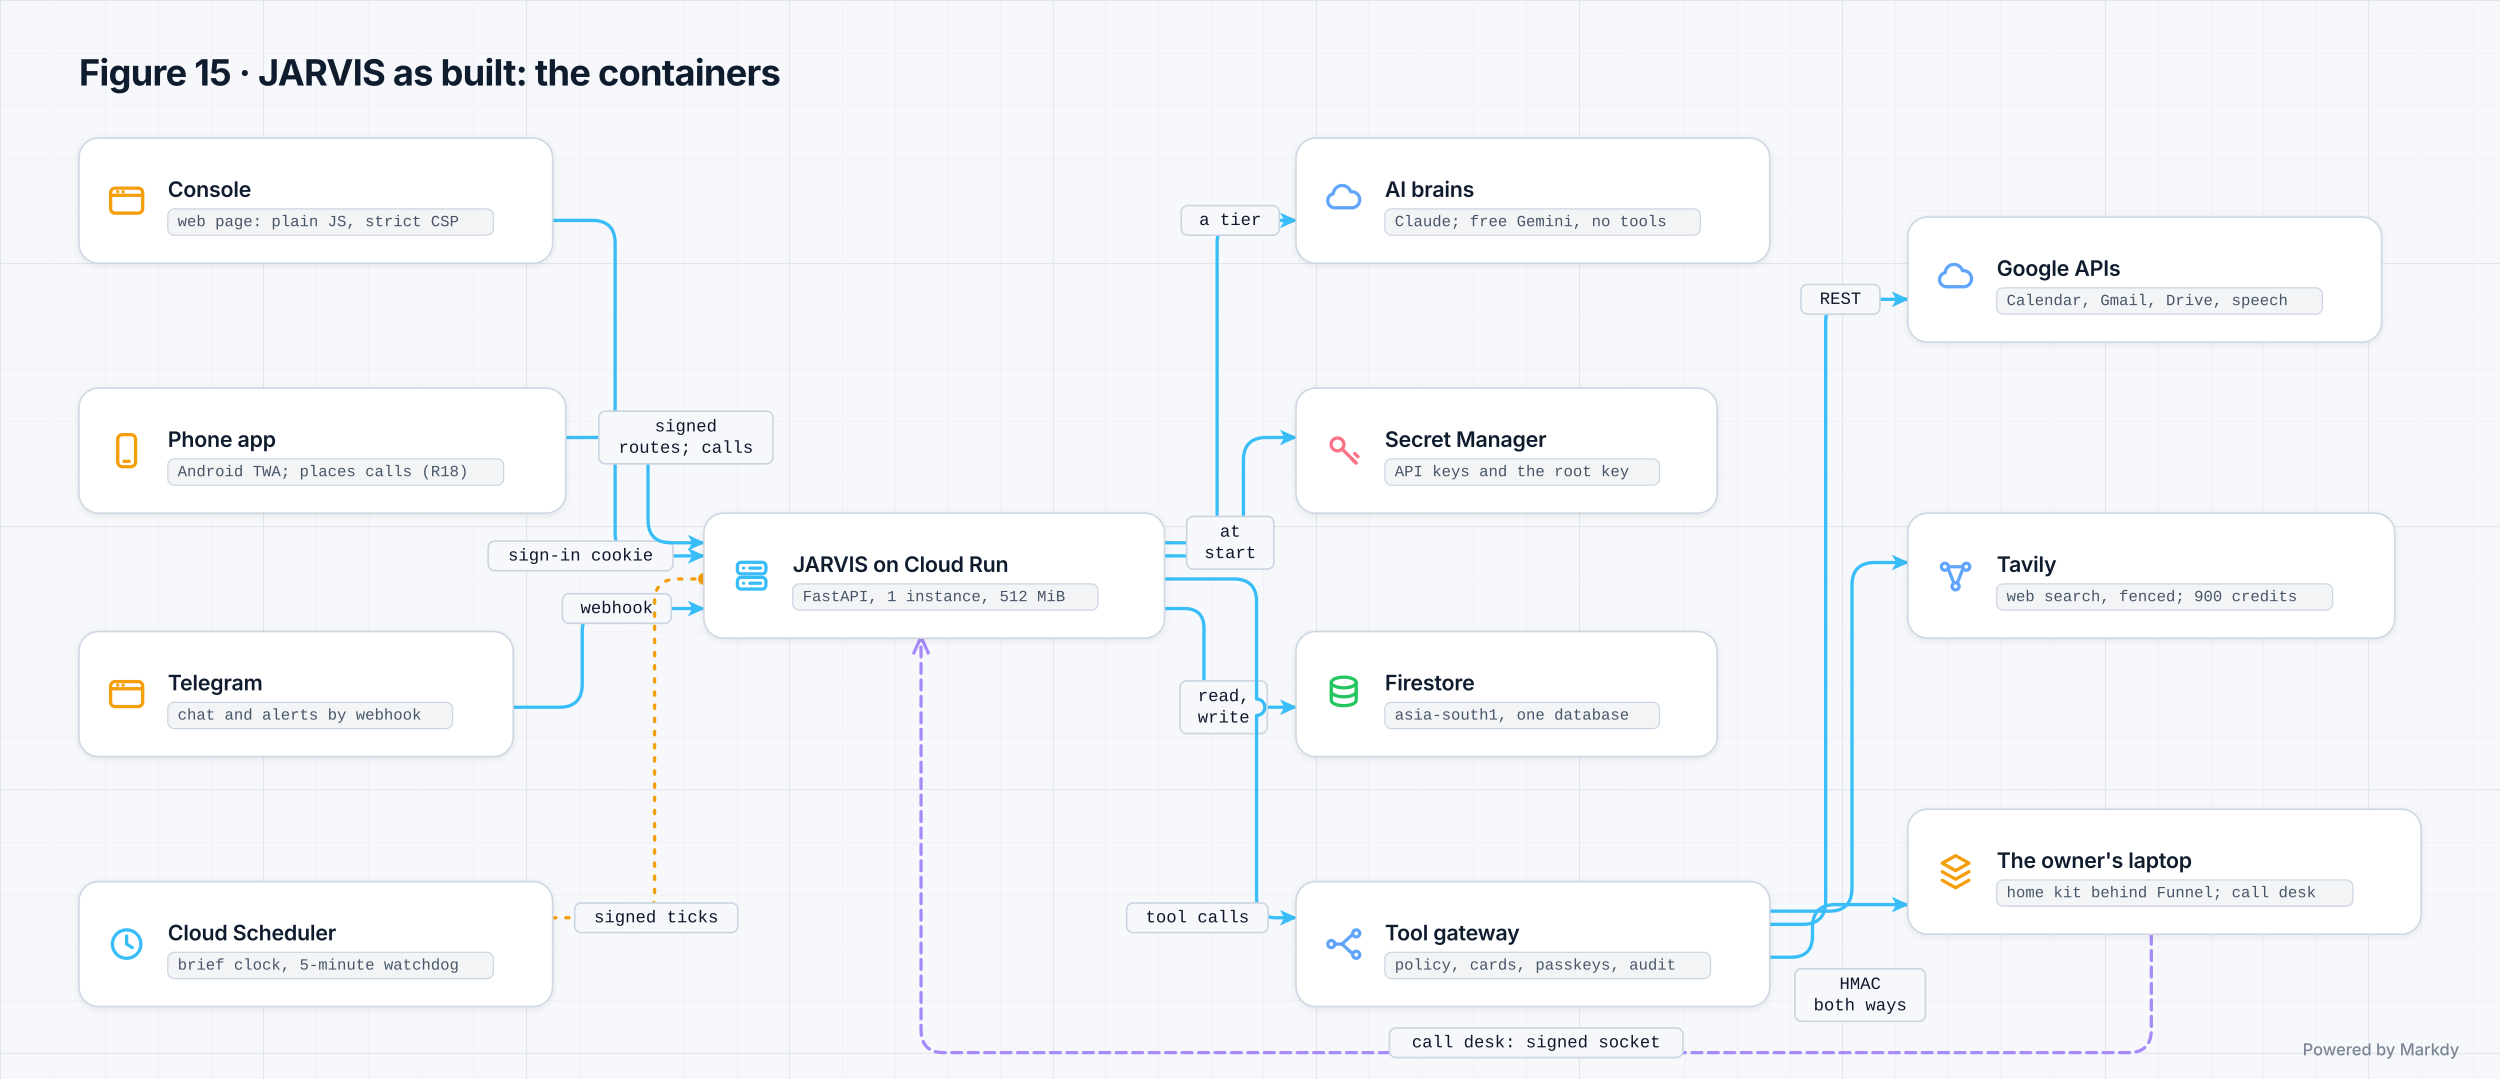
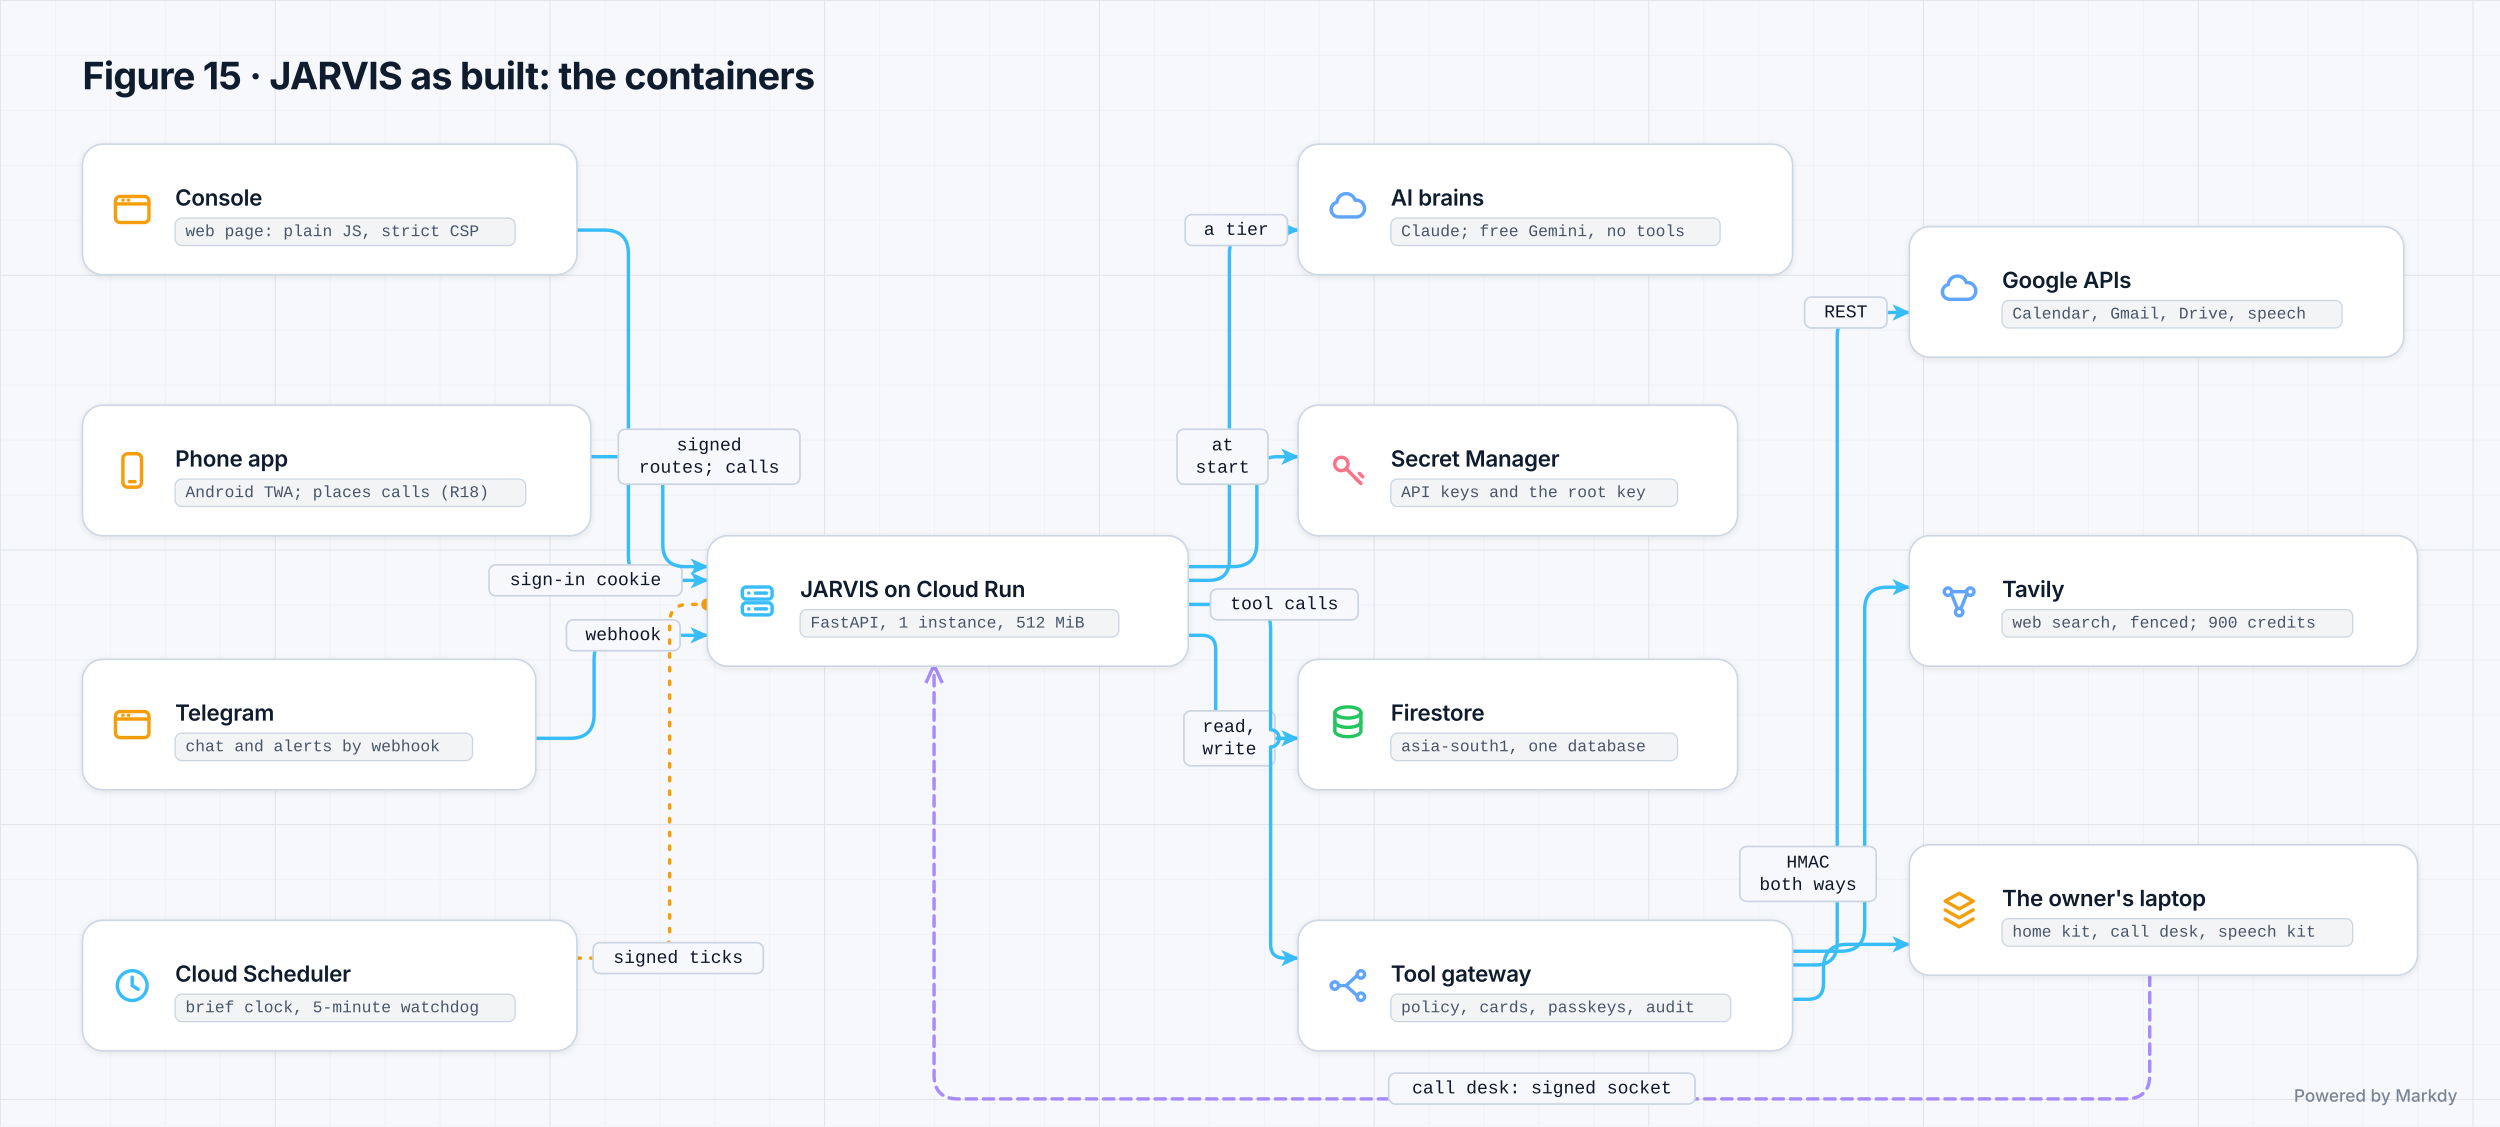
- <svg xmlns="http://www.w3.org/2000/svg" viewBox="0 0 1520 656" width="1520" height="656">
+ <svg xmlns="http://www.w3.org/2000/svg" viewBox="0 0 1456 656" width="1456" height="656">
  <defs>
    <style>
      text {
        font-family: -apple-system, BlinkMacSystemFont, "Segoe UI", Inter, Roboto, "Helvetica Neue", Arial, sans-serif;
        text-rendering: geometricPrecision;
        -webkit-font-smoothing: antialiased;
      }
      .markdy-svg-text {
        font-family: -apple-system, BlinkMacSystemFont, "Segoe UI", Inter, Roboto, "Helvetica Neue", Arial, sans-serif;
        text-rendering: geometricPrecision;
        -webkit-font-smoothing: antialiased;
      }
      .markdy-svg-mono {
        font-family: ui-monospace, SFMono-Regular, Menlo, Monaco, Consolas, "Liberation Mono", "Courier New", monospace;
        text-rendering: geometricPrecision;
        -webkit-font-smoothing: antialiased;
      }
    </style>
    <filter id="markdy-node-shadow" x="-10%" y="-10%" width="130%" height="130%">
      <feDropShadow dx="0" dy="4" stdDeviation="6" flood-color="#020617" flood-opacity="0.12" />
      <feDropShadow dx="0" dy="1" stdDeviation="2" flood-color="#020617" flood-opacity="0.08" />
    </filter>
    <pattern id="markdy-grid-minor" width="32" height="32" patternUnits="userSpaceOnUse">
      <path d="M 32 0 L 0 0 0 32" fill="none" stroke="rgba(15, 23, 42, 0.06)" stroke-width="1" stroke-opacity="0.5" />
    </pattern>
    <pattern id="markdy-grid-major" width="160" height="160" patternUnits="userSpaceOnUse">
      <path d="M 160 0 L 0 0 0 160" fill="none" stroke="rgba(15, 23, 42, 0.10)" stroke-width="1.2" stroke-opacity="0.6" />
    </pattern>
    <marker id="arrow-request" viewBox="0 0 10 10" refX="8.5" refY="5" markerWidth="7" markerHeight="7" orient="auto">
      <path d="M 1.5 1.6 L 9 5 L 1.5 8.4 L 3.4 5 Z" fill="#38bdf8" />
    </marker>
    <marker id="arrow-response" viewBox="0 0 10 10" refX="8.5" refY="5" markerWidth="7" markerHeight="7" orient="auto">
      <path d="M 1.5 1.6 L 9 5 L 1.5 8.4" fill="none" stroke="#a78bfa" stroke-width="1.4" />
    </marker>
    <marker id="arrow-event" viewBox="0 0 10 10" refX="5" refY="5" markerWidth="6" markerHeight="6" orient="auto">
      <circle cx="5" cy="5" r="3" fill="#f59e0b" />
    </marker>
  </defs>
  <rect width="100%" height="100%" fill="#f6f8fc" />
  <rect width="100%" height="100%" fill="url(#markdy-grid-minor)" />
  <rect width="100%" height="100%" fill="url(#markdy-grid-major)" />
  <g class="markdy-title-layer">
    <text x="48" y="44" class="markdy-svg-text" font-family="-apple-system, BlinkMacSystemFont, 'Segoe UI', Inter, Roboto, sans-serif" font-size="22" font-weight="700" fill="#0f1c2e" dominant-baseline="central" letter-spacing="-0.02em">Figure 15 · JARVIS as built: the containers</text>
  </g>
  <g class="markdy-camera-layer">
    <g class="markdy-edges-layer">
      <g id="edge-flow_1" class="markdy-edge">
-         <path d="M 336 134 L 360 134 Q 374 134 374 148 L 374 324 Q 374 338 388 338 L 428 338" fill="none" stroke="#38bdf8" stroke-width="2" stroke-linecap="round" stroke-linejoin="round" marker-end="url(#arrow-request)" />
-         <rect x="296.8" y="329" width="112.4" height="18" rx="4" fill="#f6f8fc" stroke="#cbd5e1" stroke-width="1" />
-         <text x="353" y="338" class="markdy-svg-mono" font-family="ui-monospace, SFMono-Regular, Menlo, Monaco, Consolas, monospace" font-size="10.5" font-weight="500" fill="#0f172a" text-anchor="middle" dominant-baseline="central">sign-in cookie</text>
+         <path d="M 336 134 L 352 134 Q 366 134 366 148 L 366 324 Q 366 338 380 338 L 412 338" fill="none" stroke="#38bdf8" stroke-width="2" stroke-linecap="round" stroke-linejoin="round" marker-end="url(#arrow-request)" />
+         <rect x="284.8" y="329" width="112.4" height="18" rx="4" fill="#f6f8fc" stroke="#cbd5e1" stroke-width="1" />
+         <text x="341" y="338" class="markdy-svg-mono" font-family="ui-monospace, SFMono-Regular, Menlo, Monaco, Consolas, monospace" font-size="10.5" font-weight="500" fill="#0f172a" text-anchor="middle" dominant-baseline="central">sign-in cookie</text>
      </g>
      <g id="edge-flow_2" class="markdy-edge">
-         <path d="M 344 266 L 380 266 Q 394 266 394 280 L 394 316 Q 394 330 408 330 L 428 330" fill="none" stroke="#38bdf8" stroke-width="2" stroke-linecap="round" stroke-linejoin="round" marker-end="url(#arrow-request)" />
-         <rect x="364.1" y="250" width="105.8" height="32" rx="4" fill="#f6f8fc" stroke="#cbd5e1" stroke-width="1" />
-         <text x="417" y="259.5" class="markdy-svg-mono" font-family="ui-monospace, SFMono-Regular, Menlo, Monaco, Consolas, monospace" font-size="10.5" font-weight="500" fill="#0f172a" text-anchor="middle" dominant-baseline="central">signed</text>
-         <text x="417" y="272.5" class="markdy-svg-mono" font-family="ui-monospace, SFMono-Regular, Menlo, Monaco, Consolas, monospace" font-size="10.5" font-weight="500" fill="#0f172a" text-anchor="middle" dominant-baseline="central">routes; calls</text>
+         <path d="M 344 266 L 372 266 Q 386 266 386 280 L 386 317 Q 386 330 399 330 L 412 330" fill="none" stroke="#38bdf8" stroke-width="2" stroke-linecap="round" stroke-linejoin="round" marker-end="url(#arrow-request)" />
+         <rect x="360.1" y="250" width="105.8" height="32" rx="4" fill="#f6f8fc" stroke="#cbd5e1" stroke-width="1" />
+         <text x="413" y="259.5" class="markdy-svg-mono" font-family="ui-monospace, SFMono-Regular, Menlo, Monaco, Consolas, monospace" font-size="10.5" font-weight="500" fill="#0f172a" text-anchor="middle" dominant-baseline="central">signed</text>
+         <text x="413" y="272.5" class="markdy-svg-mono" font-family="ui-monospace, SFMono-Regular, Menlo, Monaco, Consolas, monospace" font-size="10.5" font-weight="500" fill="#0f172a" text-anchor="middle" dominant-baseline="central">routes; calls</text>
      </g>
      <g id="edge-flow_3" class="markdy-edge">
-         <path d="M 312 430 L 340 430 Q 354 430 354 416 L 354 384 Q 354 370 368 370 L 428 370" fill="none" stroke="#38bdf8" stroke-width="2" stroke-linecap="round" stroke-linejoin="round" marker-end="url(#arrow-request)" />
-         <rect x="341.9" y="361" width="66.2" height="18" rx="4" fill="#f6f8fc" stroke="#cbd5e1" stroke-width="1" />
-         <text x="375" y="370" class="markdy-svg-mono" font-family="ui-monospace, SFMono-Regular, Menlo, Monaco, Consolas, monospace" font-size="10.5" font-weight="500" fill="#0f172a" text-anchor="middle" dominant-baseline="central">webhook</text>
+         <path d="M 312 430 L 332 430 Q 346 430 346 416 L 346 384 Q 346 370 360 370 L 412 370" fill="none" stroke="#38bdf8" stroke-width="2" stroke-linecap="round" stroke-linejoin="round" marker-end="url(#arrow-request)" />
+         <rect x="329.9" y="361" width="66.2" height="18" rx="4" fill="#f6f8fc" stroke="#cbd5e1" stroke-width="1" />
+         <text x="363" y="370" class="markdy-svg-mono" font-family="ui-monospace, SFMono-Regular, Menlo, Monaco, Consolas, monospace" font-size="10.5" font-weight="500" fill="#0f172a" text-anchor="middle" dominant-baseline="central">webhook</text>
      </g>
      <g id="edge-flow_4" class="markdy-edge">
-         <path d="M 336 558 L 384 558 Q 398 558 398 544 L 398 366 Q 398 352 412 352 L 428 352" fill="none" stroke="#f59e0b" stroke-width="2" stroke-linecap="round" stroke-linejoin="round" stroke-dasharray="2 6" marker-end="url(#arrow-event)" />
-         <rect x="349.4" y="549" width="99.2" height="18" rx="4" fill="#f6f8fc" stroke="#cbd5e1" stroke-width="1" />
-         <text x="399" y="558" class="markdy-svg-mono" font-family="ui-monospace, SFMono-Regular, Menlo, Monaco, Consolas, monospace" font-size="10.5" font-weight="500" fill="#0f172a" text-anchor="middle" dominant-baseline="central">signed ticks</text>
+         <path d="M 336 558 L 376 558 Q 390 558 390 544 L 390 363 Q 390 352 401 352 L 412 352" fill="none" stroke="#f59e0b" stroke-width="2" stroke-linecap="round" stroke-linejoin="round" stroke-dasharray="2 6" marker-end="url(#arrow-event)" />
+         <rect x="345.4" y="549" width="99.2" height="18" rx="4" fill="#f6f8fc" stroke="#cbd5e1" stroke-width="1" />
+         <text x="395" y="558" class="markdy-svg-mono" font-family="ui-monospace, SFMono-Regular, Menlo, Monaco, Consolas, monospace" font-size="10.5" font-weight="500" fill="#0f172a" text-anchor="middle" dominant-baseline="central">signed ticks</text>
      </g>
      <g id="edge-flow_5" class="markdy-edge">
-         <path d="M 708 338 L 726 338 Q 740 338 740 324 L 740 148 Q 740 134 754 134 L 788 134" fill="none" stroke="#38bdf8" stroke-width="2" stroke-linecap="round" stroke-linejoin="round" marker-end="url(#arrow-request)" />
-         <rect x="718.2" y="125" width="59.6" height="18" rx="4" fill="#f6f8fc" stroke="#cbd5e1" stroke-width="1" />
-         <text x="748" y="134" class="markdy-svg-mono" font-family="ui-monospace, SFMono-Regular, Menlo, Monaco, Consolas, monospace" font-size="10.5" font-weight="500" fill="#0f172a" text-anchor="middle" dominant-baseline="central">a tier</text>
+         <path d="M 692 338 L 704 338 Q 716 338 716 326 L 716 148 Q 716 134 730 134 L 756 134" fill="none" stroke="#38bdf8" stroke-width="2" stroke-linecap="round" stroke-linejoin="round" marker-end="url(#arrow-request)" />
+         <rect x="690.2" y="125" width="59.6" height="18" rx="4" fill="#f6f8fc" stroke="#cbd5e1" stroke-width="1" />
+         <text x="720" y="134" class="markdy-svg-mono" font-family="ui-monospace, SFMono-Regular, Menlo, Monaco, Consolas, monospace" font-size="10.5" font-weight="500" fill="#0f172a" text-anchor="middle" dominant-baseline="central">a tier</text>
      </g>
      <g id="edge-flow_6" class="markdy-edge">
-         <path d="M 708 330 L 742 330 Q 756 330 756 316 L 756 280 Q 756 266 770 266 L 788 266" fill="none" stroke="#38bdf8" stroke-width="2" stroke-linecap="round" stroke-linejoin="round" marker-end="url(#arrow-request)" />
-         <rect x="721.5" y="314" width="53" height="32" rx="4" fill="#f6f8fc" stroke="#cbd5e1" stroke-width="1" />
-         <text x="748" y="323.5" class="markdy-svg-mono" font-family="ui-monospace, SFMono-Regular, Menlo, Monaco, Consolas, monospace" font-size="10.5" font-weight="500" fill="#0f172a" text-anchor="middle" dominant-baseline="central">at</text>
-         <text x="748" y="336.5" class="markdy-svg-mono" font-family="ui-monospace, SFMono-Regular, Menlo, Monaco, Consolas, monospace" font-size="10.5" font-weight="500" fill="#0f172a" text-anchor="middle" dominant-baseline="central">start</text>
+         <path d="M 692 330 L 718 330 Q 732 330 732 316 L 732 278 Q 732 266 744 266 L 756 266" fill="none" stroke="#38bdf8" stroke-width="2" stroke-linecap="round" stroke-linejoin="round" marker-end="url(#arrow-request)" />
+         <rect x="685.5" y="250" width="53" height="32" rx="4" fill="#f6f8fc" stroke="#cbd5e1" stroke-width="1" />
+         <text x="712" y="259.5" class="markdy-svg-mono" font-family="ui-monospace, SFMono-Regular, Menlo, Monaco, Consolas, monospace" font-size="10.5" font-weight="500" fill="#0f172a" text-anchor="middle" dominant-baseline="central">at</text>
+         <text x="712" y="272.5" class="markdy-svg-mono" font-family="ui-monospace, SFMono-Regular, Menlo, Monaco, Consolas, monospace" font-size="10.5" font-weight="500" fill="#0f172a" text-anchor="middle" dominant-baseline="central">start</text>
      </g>
      <g id="edge-flow_7" class="markdy-edge">
-         <path d="M 708 370 L 720 370 Q 732 370 732 382 L 732 416 Q 732 430 746 430 L 788 430" fill="none" stroke="#38bdf8" stroke-width="2" stroke-linecap="round" stroke-linejoin="round" marker-end="url(#arrow-request)" />
-         <rect x="717.5" y="414" width="53" height="32" rx="4" fill="#f6f8fc" stroke="#cbd5e1" stroke-width="1" />
-         <text x="744" y="423.5" class="markdy-svg-mono" font-family="ui-monospace, SFMono-Regular, Menlo, Monaco, Consolas, monospace" font-size="10.5" font-weight="500" fill="#0f172a" text-anchor="middle" dominant-baseline="central">read,</text>
-         <text x="744" y="436.5" class="markdy-svg-mono" font-family="ui-monospace, SFMono-Regular, Menlo, Monaco, Consolas, monospace" font-size="10.5" font-weight="500" fill="#0f172a" text-anchor="middle" dominant-baseline="central">write</text>
+         <path d="M 692 370 L 700 370 Q 708 370 708 378 L 708 416 Q 708 430 722 430 L 756 430" fill="none" stroke="#38bdf8" stroke-width="2" stroke-linecap="round" stroke-linejoin="round" marker-end="url(#arrow-request)" />
+         <rect x="689.5" y="414" width="53" height="32" rx="4" fill="#f6f8fc" stroke="#cbd5e1" stroke-width="1" />
+         <text x="716" y="423.5" class="markdy-svg-mono" font-family="ui-monospace, SFMono-Regular, Menlo, Monaco, Consolas, monospace" font-size="10.5" font-weight="500" fill="#0f172a" text-anchor="middle" dominant-baseline="central">read,</text>
+         <text x="716" y="436.5" class="markdy-svg-mono" font-family="ui-monospace, SFMono-Regular, Menlo, Monaco, Consolas, monospace" font-size="10.5" font-weight="500" fill="#0f172a" text-anchor="middle" dominant-baseline="central">write</text>
      </g>
      <g id="edge-flow_8" class="markdy-edge">
-         <path d="M 708 352 L 750 352 Q 764 352 764 366 L 764 425 A 5 5 0 0 1 764 435 L 764 546 Q 764 558 776 558 L 788 558" fill="none" stroke="#38bdf8" stroke-width="2" stroke-linecap="round" stroke-linejoin="round" marker-end="url(#arrow-request)" />
-         <rect x="685" y="549" width="86" height="18" rx="4" fill="#f6f8fc" stroke="#cbd5e1" stroke-width="1" />
-         <text x="728" y="558" class="markdy-svg-mono" font-family="ui-monospace, SFMono-Regular, Menlo, Monaco, Consolas, monospace" font-size="10.5" font-weight="500" fill="#0f172a" text-anchor="middle" dominant-baseline="central">tool calls</text>
+         <path d="M 692 352 L 726 352 Q 740 352 740 366 L 740 425 A 5 5 0 0 1 740 435 L 740 550 Q 740 558 748 558 L 756 558" fill="none" stroke="#38bdf8" stroke-width="2" stroke-linecap="round" stroke-linejoin="round" marker-end="url(#arrow-request)" />
+         <rect x="705" y="343" width="86" height="18" rx="4" fill="#f6f8fc" stroke="#cbd5e1" stroke-width="1" />
+         <text x="748" y="352" class="markdy-svg-mono" font-family="ui-monospace, SFMono-Regular, Menlo, Monaco, Consolas, monospace" font-size="10.5" font-weight="500" fill="#0f172a" text-anchor="middle" dominant-baseline="central">tool calls</text>
      </g>
      <g id="edge-flow_9" class="markdy-edge">
-         <path d="M 1076 562 L 1096 562 Q 1110 562 1110 548 L 1110 196 Q 1110 182 1124 182 L 1160 182" fill="none" stroke="#38bdf8" stroke-width="2" stroke-linecap="round" stroke-linejoin="round" marker-end="url(#arrow-request)" />
-         <rect x="1095" y="173" width="48" height="18" rx="4" fill="#f6f8fc" stroke="#cbd5e1" stroke-width="1" />
-         <text x="1119" y="182" class="markdy-svg-mono" font-family="ui-monospace, SFMono-Regular, Menlo, Monaco, Consolas, monospace" font-size="10.5" font-weight="500" fill="#0f172a" text-anchor="middle" dominant-baseline="central">REST</text>
+         <path d="M 1044 562 L 1057 562 Q 1070 562 1070 549 L 1070 196 Q 1070 182 1084 182 L 1112 182" fill="none" stroke="#38bdf8" stroke-width="2" stroke-linecap="round" stroke-linejoin="round" marker-end="url(#arrow-request)" />
+         <rect x="1051" y="173" width="48" height="18" rx="4" fill="#f6f8fc" stroke="#cbd5e1" stroke-width="1" />
+         <text x="1075" y="182" class="markdy-svg-mono" font-family="ui-monospace, SFMono-Regular, Menlo, Monaco, Consolas, monospace" font-size="10.5" font-weight="500" fill="#0f172a" text-anchor="middle" dominant-baseline="central">REST</text>
      </g>
      <g id="edge-flow_10" class="markdy-edge">
-         <path d="M 1076 554 L 1112 554 Q 1126 554 1126 540 L 1126 356 Q 1126 342 1140 342 L 1160 342" fill="none" stroke="#38bdf8" stroke-width="2" stroke-linecap="round" stroke-linejoin="round" marker-end="url(#arrow-request)" />
+         <path d="M 1044 554 L 1072 554 Q 1086 554 1086 540 L 1086 355 Q 1086 342 1099 342 L 1112 342" fill="none" stroke="#38bdf8" stroke-width="2" stroke-linecap="round" stroke-linejoin="round" marker-end="url(#arrow-request)" />
      </g>
      <g id="edge-flow_11" class="markdy-edge">
-         <path d="M 1076 582 L 1089 582 Q 1102 582 1102 569 L 1102 564 Q 1102 550 1116 550 L 1160 550" fill="none" stroke="#38bdf8" stroke-width="2" stroke-linecap="round" stroke-linejoin="round" marker-end="url(#arrow-request)" />
-         <rect x="1091.3" y="589" width="79.4" height="32" rx="4" fill="#f6f8fc" stroke="#cbd5e1" stroke-width="1" />
-         <text x="1131" y="598.5" class="markdy-svg-mono" font-family="ui-monospace, SFMono-Regular, Menlo, Monaco, Consolas, monospace" font-size="10.5" font-weight="500" fill="#0f172a" text-anchor="middle" dominant-baseline="central">HMAC</text>
-         <text x="1131" y="611.5" class="markdy-svg-mono" font-family="ui-monospace, SFMono-Regular, Menlo, Monaco, Consolas, monospace" font-size="10.5" font-weight="500" fill="#0f172a" text-anchor="middle" dominant-baseline="central">both ways</text>
+         <path d="M 1044 582 L 1053 582 Q 1062 582 1062 573 L 1062 564 Q 1062 550 1076 550 L 1112 550" fill="none" stroke="#38bdf8" stroke-width="2" stroke-linecap="round" stroke-linejoin="round" marker-end="url(#arrow-request)" />
+         <rect x="1013.3" y="493" width="79.4" height="32" rx="4" fill="#f6f8fc" stroke="#cbd5e1" stroke-width="1" />
+         <text x="1053" y="502.5" class="markdy-svg-mono" font-family="ui-monospace, SFMono-Regular, Menlo, Monaco, Consolas, monospace" font-size="10.5" font-weight="500" fill="#0f172a" text-anchor="middle" dominant-baseline="central">HMAC</text>
+         <text x="1053" y="515.5" class="markdy-svg-mono" font-family="ui-monospace, SFMono-Regular, Menlo, Monaco, Consolas, monospace" font-size="10.5" font-weight="500" fill="#0f172a" text-anchor="middle" dominant-baseline="central">both ways</text>
      </g>
      <g id="edge-flow_12" class="markdy-edge">
-         <path d="M 1308 568 L 1308 626 Q 1308 640 1294 640 L 574 640 Q 560 640 560 626 L 560 388" fill="none" stroke="#a78bfa" stroke-width="2" stroke-linecap="round" stroke-linejoin="round" stroke-dasharray="6 4" marker-end="url(#arrow-response)" />
-         <rect x="844.8" y="625" width="178.4" height="18" rx="4" fill="#f6f8fc" stroke="#cbd5e1" stroke-width="1" />
-         <text x="934" y="634" class="markdy-svg-mono" font-family="ui-monospace, SFMono-Regular, Menlo, Monaco, Consolas, monospace" font-size="10.5" font-weight="500" fill="#0f172a" text-anchor="middle" dominant-baseline="central">call desk: signed socket</text>
+         <path d="M 1252 568 L 1252 626 Q 1252 640 1238 640 L 558 640 Q 544 640 544 626 L 544 388" fill="none" stroke="#a78bfa" stroke-width="2" stroke-linecap="round" stroke-linejoin="round" stroke-dasharray="6 4" marker-end="url(#arrow-response)" />
+         <rect x="808.8" y="625" width="178.4" height="18" rx="4" fill="#f6f8fc" stroke="#cbd5e1" stroke-width="1" />
+         <text x="898" y="634" class="markdy-svg-mono" font-family="ui-monospace, SFMono-Regular, Menlo, Monaco, Consolas, monospace" font-size="10.5" font-weight="500" fill="#0f172a" text-anchor="middle" dominant-baseline="central">call desk: signed socket</text>
      </g>
    </g>
    <g class="markdy-nodes-layer">
      <g id="node-Console" transform="translate(48, 84)">
        <rect width="288" height="76" rx="12" fill="#ffffff" stroke="#cbd5e1" stroke-width="1" filter="url(#markdy-node-shadow)" />
        <rect x="0.5" y="0.5" width="287" height="75" rx="11.5" fill="none" stroke="rgba(255,255,255,0.12)" stroke-width="1" />
        <g transform="translate(16, 25) scale(1.083333)" fill="none" stroke="#f59e0b" stroke-width="1.85" stroke-linecap="round" stroke-linejoin="round">
          <rect x="3" y="5" width="18" height="14" rx="2.5" />
          <path d="M3 9h18" />
          <path d="M7 7h.01M10 7h.01" />
        </g>
        <text x="54" y="31" class="markdy-svg-text" font-size="13" font-weight="600" letter-spacing="-0.01em" fill="#0f1c2e" dominant-baseline="central">Console</text>
        <rect x="54" y="43" width="198" height="16" rx="4" fill="#0f1c2e" fill-opacity="0.05" stroke="#cbd5e1" stroke-width="0.75" />
        <text x="60" y="51" class="markdy-svg-mono" font-size="9.5" font-weight="500" fill="#475569" dominant-baseline="central">web page: plain JS, strict CSP</text>
      </g>
      <g id="node-Phone" transform="translate(48, 236)">
        <rect width="296" height="76" rx="12" fill="#ffffff" stroke="#cbd5e1" stroke-width="1" filter="url(#markdy-node-shadow)" />
        <rect x="0.5" y="0.5" width="295" height="75" rx="11.5" fill="none" stroke="rgba(255,255,255,0.12)" stroke-width="1" />
        <g transform="translate(16, 25) scale(1.083333)" fill="none" stroke="#f59e0b" stroke-width="1.85" stroke-linecap="round" stroke-linejoin="round">
          <rect x="7" y="3" width="10" height="18" rx="2.6" />
          <path d="M10.5 18h3" />
        </g>
        <text x="54" y="31" class="markdy-svg-text" font-size="13" font-weight="600" letter-spacing="-0.01em" fill="#0f1c2e" dominant-baseline="central">Phone app</text>
        <rect x="54" y="43" width="204.2" height="16" rx="4" fill="#0f1c2e" fill-opacity="0.05" stroke="#cbd5e1" stroke-width="0.75" />
        <text x="60" y="51" class="markdy-svg-mono" font-size="9.5" font-weight="500" fill="#475569" dominant-baseline="central">Android TWA; places calls (R18)</text>
      </g>
      <g id="node-Telegram" transform="translate(48, 384)">
        <rect width="264" height="76" rx="12" fill="#ffffff" stroke="#cbd5e1" stroke-width="1" filter="url(#markdy-node-shadow)" />
        <rect x="0.5" y="0.5" width="263" height="75" rx="11.5" fill="none" stroke="rgba(255,255,255,0.12)" stroke-width="1" />
        <g transform="translate(16, 25) scale(1.083333)" fill="none" stroke="#f59e0b" stroke-width="1.85" stroke-linecap="round" stroke-linejoin="round">
          <rect x="3" y="5" width="18" height="14" rx="2.5" />
          <path d="M3 9h18" />
          <path d="M7 7h.01M10 7h.01" />
        </g>
        <text x="54" y="31" class="markdy-svg-text" font-size="13" font-weight="600" letter-spacing="-0.01em" fill="#0f1c2e" dominant-baseline="central">Telegram</text>
        <rect x="54" y="43" width="173.2" height="16" rx="4" fill="#0f1c2e" fill-opacity="0.05" stroke="#cbd5e1" stroke-width="0.75" />
        <text x="60" y="51" class="markdy-svg-mono" font-size="9.5" font-weight="500" fill="#475569" dominant-baseline="central">chat and alerts by webhook</text>
      </g>
      <g id="node-Clock" transform="translate(48, 536)">
        <rect width="288" height="76" rx="12" fill="#ffffff" stroke="#cbd5e1" stroke-width="1" filter="url(#markdy-node-shadow)" />
        <rect x="0.5" y="0.5" width="287" height="75" rx="11.5" fill="none" stroke="rgba(255,255,255,0.12)" stroke-width="1" />
        <g transform="translate(16, 25) scale(1.083333)" fill="none" stroke="#38bdf8" stroke-width="1.85" stroke-linecap="round" stroke-linejoin="round">
          <circle cx="12" cy="12" r="8" />
          <path d="M12 7.5V12l3.2 2" />
        </g>
        <text x="54" y="31" class="markdy-svg-text" font-size="13" font-weight="600" letter-spacing="-0.01em" fill="#0f1c2e" dominant-baseline="central">Cloud Scheduler</text>
        <rect x="54" y="43" width="198" height="16" rx="4" fill="#0f1c2e" fill-opacity="0.05" stroke="#cbd5e1" stroke-width="0.75" />
        <text x="60" y="51" class="markdy-svg-mono" font-size="9.5" font-weight="500" fill="#475569" dominant-baseline="central">brief clock, 5-minute watchdog</text>
      </g>
-       <g id="node-Api" transform="translate(428, 312)">
+       <g id="node-Api" transform="translate(412, 312)">
        <rect width="280" height="76" rx="12" fill="#ffffff" stroke="#cbd5e1" stroke-width="1" filter="url(#markdy-node-shadow)" />
        <rect x="0.5" y="0.5" width="279" height="75" rx="11.5" fill="none" stroke="rgba(255,255,255,0.12)" stroke-width="1" />
        <g transform="translate(16, 25) scale(1.083333)" fill="none" stroke="#38bdf8" stroke-width="1.85" stroke-linecap="round" stroke-linejoin="round">
          <rect x="4" y="4.5" width="16" height="6.5" rx="2" />
          <rect x="4" y="13" width="16" height="6.5" rx="2" />
          <path d="M7.5 7.75h.01M7.5 16.25h.01" />
          <path d="M11 7.75h6M11 16.25h6" />
        </g>
        <text x="54" y="31" class="markdy-svg-text" font-size="13" font-weight="600" letter-spacing="-0.01em" fill="#0f1c2e" dominant-baseline="central">JARVIS on Cloud Run</text>
        <rect x="54" y="43" width="185.6" height="16" rx="4" fill="#0f1c2e" fill-opacity="0.05" stroke="#cbd5e1" stroke-width="0.75" />
        <text x="60" y="51" class="markdy-svg-mono" font-size="9.5" font-weight="500" fill="#475569" dominant-baseline="central">FastAPI, 1 instance, 512 MiB</text>
      </g>
-       <g id="node-Brains" transform="translate(788, 84)">
+       <g id="node-Brains" transform="translate(756, 84)">
        <rect width="288" height="76" rx="12" fill="#ffffff" stroke="#cbd5e1" stroke-width="1" filter="url(#markdy-node-shadow)" />
        <rect x="0.5" y="0.5" width="287" height="75" rx="11.5" fill="none" stroke="rgba(255,255,255,0.12)" stroke-width="1" />
        <g transform="translate(16, 25) scale(1.083333)" fill="none" stroke="#60a5fa" stroke-width="1.85" stroke-linecap="round" stroke-linejoin="round">
          <path d="M7 16a4 4 0 0 1-.88-7.9 5 5 0 0 1 9.76-1.1A4 4 0 0 1 17 16H7z" />
        </g>
        <text x="54" y="31" class="markdy-svg-text" font-size="13" font-weight="600" letter-spacing="-0.01em" fill="#0f1c2e" dominant-baseline="central">AI brains</text>
        <rect x="54" y="43" width="191.8" height="16" rx="4" fill="#0f1c2e" fill-opacity="0.05" stroke="#cbd5e1" stroke-width="0.75" />
        <text x="60" y="51" class="markdy-svg-mono" font-size="9.5" font-weight="500" fill="#475569" dominant-baseline="central">Claude; free Gemini, no tools</text>
      </g>
-       <g id="node-Secrets" transform="translate(788, 236)">
+       <g id="node-Secrets" transform="translate(756, 236)">
        <rect width="256" height="76" rx="12" fill="#ffffff" stroke="#cbd5e1" stroke-width="1" filter="url(#markdy-node-shadow)" />
        <rect x="0.5" y="0.5" width="255" height="75" rx="11.5" fill="none" stroke="rgba(255,255,255,0.12)" stroke-width="1" />
        <g transform="translate(16, 25) scale(1.083333)" fill="none" stroke="#fb7185" stroke-width="1.85" stroke-linecap="round" stroke-linejoin="round">
          <circle cx="8.5" cy="8.5" r="3.6" />
          <path d="M11.1 11.1 19 19" />
          <path d="M16.4 16.4l1.8 1.8M18.2 13.6l1.8 1.8" />
        </g>
        <text x="54" y="31" class="markdy-svg-text" font-size="13" font-weight="600" letter-spacing="-0.01em" fill="#0f1c2e" dominant-baseline="central">Secret Manager</text>
        <rect x="54" y="43" width="167" height="16" rx="4" fill="#0f1c2e" fill-opacity="0.05" stroke="#cbd5e1" stroke-width="0.75" />
        <text x="60" y="51" class="markdy-svg-mono" font-size="9.5" font-weight="500" fill="#475569" dominant-baseline="central">API keys and the root key</text>
      </g>
-       <g id="node-Store" transform="translate(788, 384)">
+       <g id="node-Store" transform="translate(756, 384)">
        <rect width="256" height="76" rx="12" fill="#ffffff" stroke="#cbd5e1" stroke-width="1" filter="url(#markdy-node-shadow)" />
        <rect x="0.5" y="0.5" width="255" height="75" rx="11.5" fill="none" stroke="rgba(255,255,255,0.12)" stroke-width="1" />
        <g transform="translate(16, 25) scale(1.083333)" fill="none" stroke="#22c55e" stroke-width="1.85" stroke-linecap="round" stroke-linejoin="round">
          <ellipse cx="12" cy="5.5" rx="7" ry="3" />
          <path d="M5 5.5v10c0 1.7 3.1 3 7 3s7-1.3 7-3v-10" />
          <path d="M5 10.5c0 1.7 3.1 3 7 3s7-1.3 7-3" />
        </g>
        <text x="54" y="31" class="markdy-svg-text" font-size="13" font-weight="600" letter-spacing="-0.01em" fill="#0f1c2e" dominant-baseline="central">Firestore</text>
        <rect x="54" y="43" width="167" height="16" rx="4" fill="#0f1c2e" fill-opacity="0.05" stroke="#cbd5e1" stroke-width="0.75" />
        <text x="60" y="51" class="markdy-svg-mono" font-size="9.5" font-weight="500" fill="#475569" dominant-baseline="central">asia-south1, one database</text>
      </g>
-       <g id="node-Gateway" transform="translate(788, 536)">
+       <g id="node-Gateway" transform="translate(756, 536)">
        <rect width="288" height="76" rx="12" fill="#ffffff" stroke="#cbd5e1" stroke-width="1" filter="url(#markdy-node-shadow)" />
        <rect x="0.5" y="0.5" width="287" height="75" rx="11.5" fill="none" stroke="rgba(255,255,255,0.12)" stroke-width="1" />
        <g transform="translate(16, 25) scale(1.083333)" fill="none" stroke="#60a5fa" stroke-width="1.85" stroke-linecap="round" stroke-linejoin="round">
          <circle cx="5" cy="12" r="2" />
          <circle cx="19" cy="6" r="2" />
          <circle cx="19" cy="18" r="2" />
          <path d="M7 12h4l5.5-5" />
          <path d="M11 12l5.5 5" />
        </g>
        <text x="54" y="31" class="markdy-svg-text" font-size="13" font-weight="600" letter-spacing="-0.01em" fill="#0f1c2e" dominant-baseline="central">Tool gateway</text>
        <rect x="54" y="43" width="198" height="16" rx="4" fill="#0f1c2e" fill-opacity="0.05" stroke="#cbd5e1" stroke-width="0.75" />
        <text x="60" y="51" class="markdy-svg-mono" font-size="9.5" font-weight="500" fill="#475569" dominant-baseline="central">policy, cards, passkeys, audit</text>
      </g>
-       <g id="node-Google" transform="translate(1160, 132)">
+       <g id="node-Google" transform="translate(1112, 132)">
        <rect width="288" height="76" rx="12" fill="#ffffff" stroke="#cbd5e1" stroke-width="1" filter="url(#markdy-node-shadow)" />
        <rect x="0.5" y="0.5" width="287" height="75" rx="11.5" fill="none" stroke="rgba(255,255,255,0.12)" stroke-width="1" />
        <g transform="translate(16, 25) scale(1.083333)" fill="none" stroke="#60a5fa" stroke-width="1.85" stroke-linecap="round" stroke-linejoin="round">
          <path d="M7 16a4 4 0 0 1-.88-7.9 5 5 0 0 1 9.76-1.1A4 4 0 0 1 17 16H7z" />
        </g>
        <text x="54" y="31" class="markdy-svg-text" font-size="13" font-weight="600" letter-spacing="-0.01em" fill="#0f1c2e" dominant-baseline="central">Google APIs</text>
        <rect x="54" y="43" width="198" height="16" rx="4" fill="#0f1c2e" fill-opacity="0.05" stroke="#cbd5e1" stroke-width="0.75" />
        <text x="60" y="51" class="markdy-svg-mono" font-size="9.5" font-weight="500" fill="#475569" dominant-baseline="central">Calendar, Gmail, Drive, speech</text>
      </g>
-       <g id="node-Search" transform="translate(1160, 312)">
+       <g id="node-Search" transform="translate(1112, 312)">
        <rect width="296" height="76" rx="12" fill="#ffffff" stroke="#cbd5e1" stroke-width="1" filter="url(#markdy-node-shadow)" />
        <rect x="0.5" y="0.5" width="295" height="75" rx="11.5" fill="none" stroke="rgba(255,255,255,0.12)" stroke-width="1" />
        <g transform="translate(16, 25) scale(1.083333)" fill="none" stroke="#60a5fa" stroke-width="1.85" stroke-linecap="round" stroke-linejoin="round">
          <circle cx="6" cy="7" r="2" />
          <circle cx="18" cy="7" r="2" />
          <circle cx="12" cy="18" r="2" />
          <path d="M8 8.5 11 16M16 8.5 13 16M8 7h8" />
        </g>
        <text x="54" y="31" class="markdy-svg-text" font-size="13" font-weight="600" letter-spacing="-0.01em" fill="#0f1c2e" dominant-baseline="central">Tavily</text>
        <rect x="54" y="43" width="204.2" height="16" rx="4" fill="#0f1c2e" fill-opacity="0.05" stroke="#cbd5e1" stroke-width="0.75" />
        <text x="60" y="51" class="markdy-svg-mono" font-size="9.5" font-weight="500" fill="#475569" dominant-baseline="central">web search, fenced; 900 credits</text>
      </g>
-       <g id="node-Home" transform="translate(1160, 492)">
-         <rect width="312" height="76" rx="12" fill="#ffffff" stroke="#cbd5e1" stroke-width="1" filter="url(#markdy-node-shadow)" />
-         <rect x="0.5" y="0.5" width="311" height="75" rx="11.5" fill="none" stroke="rgba(255,255,255,0.12)" stroke-width="1" />
+       <g id="node-Home" transform="translate(1112, 492)">
+         <rect width="296" height="76" rx="12" fill="#ffffff" stroke="#cbd5e1" stroke-width="1" filter="url(#markdy-node-shadow)" />
+         <rect x="0.5" y="0.5" width="295" height="75" rx="11.5" fill="none" stroke="rgba(255,255,255,0.12)" stroke-width="1" />
        <g transform="translate(16, 25) scale(1.083333)" fill="none" stroke="#f59e0b" stroke-width="1.85" stroke-linecap="round" stroke-linejoin="round">
          <path d="M12 3 4.5 7.2 12 11.4l7.5-4.2L12 3Z" />
          <path d="M4.5 12 12 16.2 19.5 12" />
          <path d="M4.5 16.8 12 21l7.5-4.2" />
        </g>
        <text x="54" y="31" class="markdy-svg-text" font-size="13" font-weight="600" letter-spacing="-0.01em" fill="#0f1c2e" dominant-baseline="central">The owner's laptop</text>
-         <rect x="54" y="43" width="216.6" height="16" rx="4" fill="#0f1c2e" fill-opacity="0.05" stroke="#cbd5e1" stroke-width="0.75" />
-         <text x="60" y="51" class="markdy-svg-mono" font-size="9.5" font-weight="500" fill="#475569" dominant-baseline="central">home kit behind Funnel; call desk</text>
+         <rect x="54" y="43" width="204.2" height="16" rx="4" fill="#0f1c2e" fill-opacity="0.05" stroke="#cbd5e1" stroke-width="0.75" />
+         <text x="60" y="51" class="markdy-svg-mono" font-size="9.5" font-weight="500" fill="#475569" dominant-baseline="central">home kit, call desk, speech kit</text>
      </g>
    </g>
  </g>
-   <g class="markdy-watermark" transform="translate(1400, 638)">
+   <g class="markdy-watermark" transform="translate(1336, 638)">
    <text class="markdy-svg-text" font-family="-apple-system, BlinkMacSystemFont, 'Segoe UI', Inter, sans-serif" font-size="10" font-weight="500" fill="#475569" opacity="0.7" dominant-baseline="central">Powered by Markdy</text>
  </g>
</svg>
